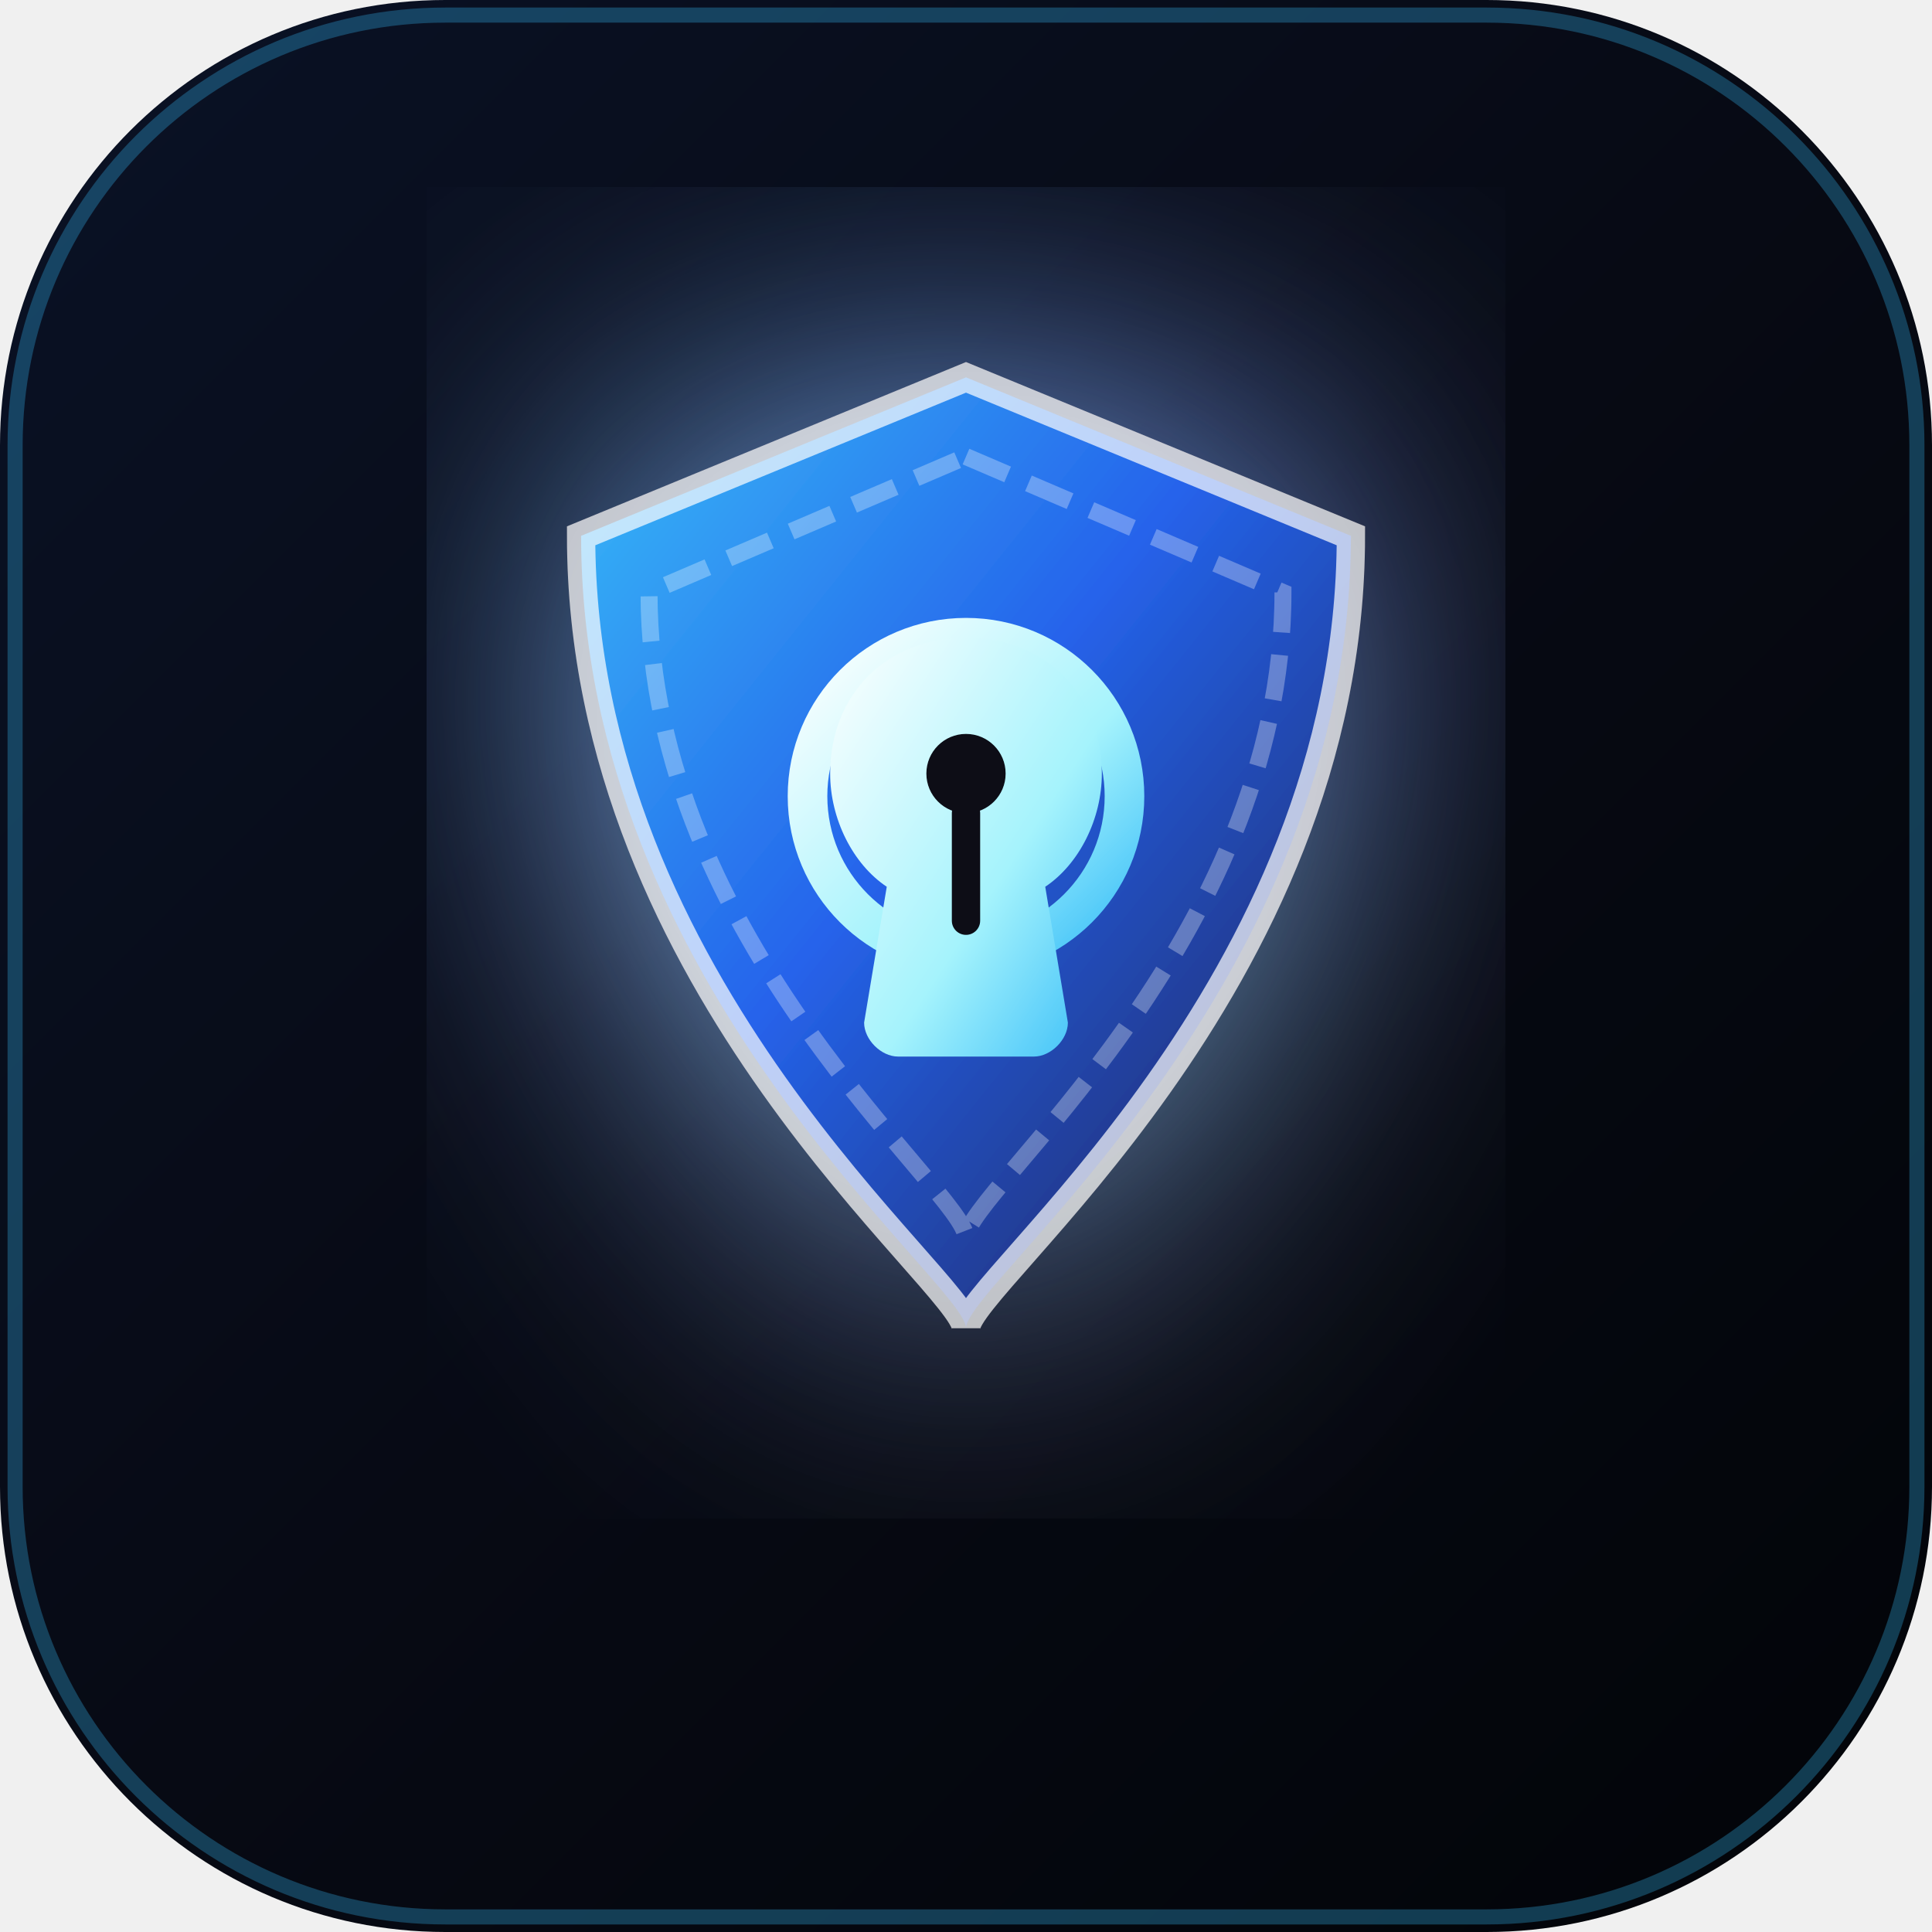
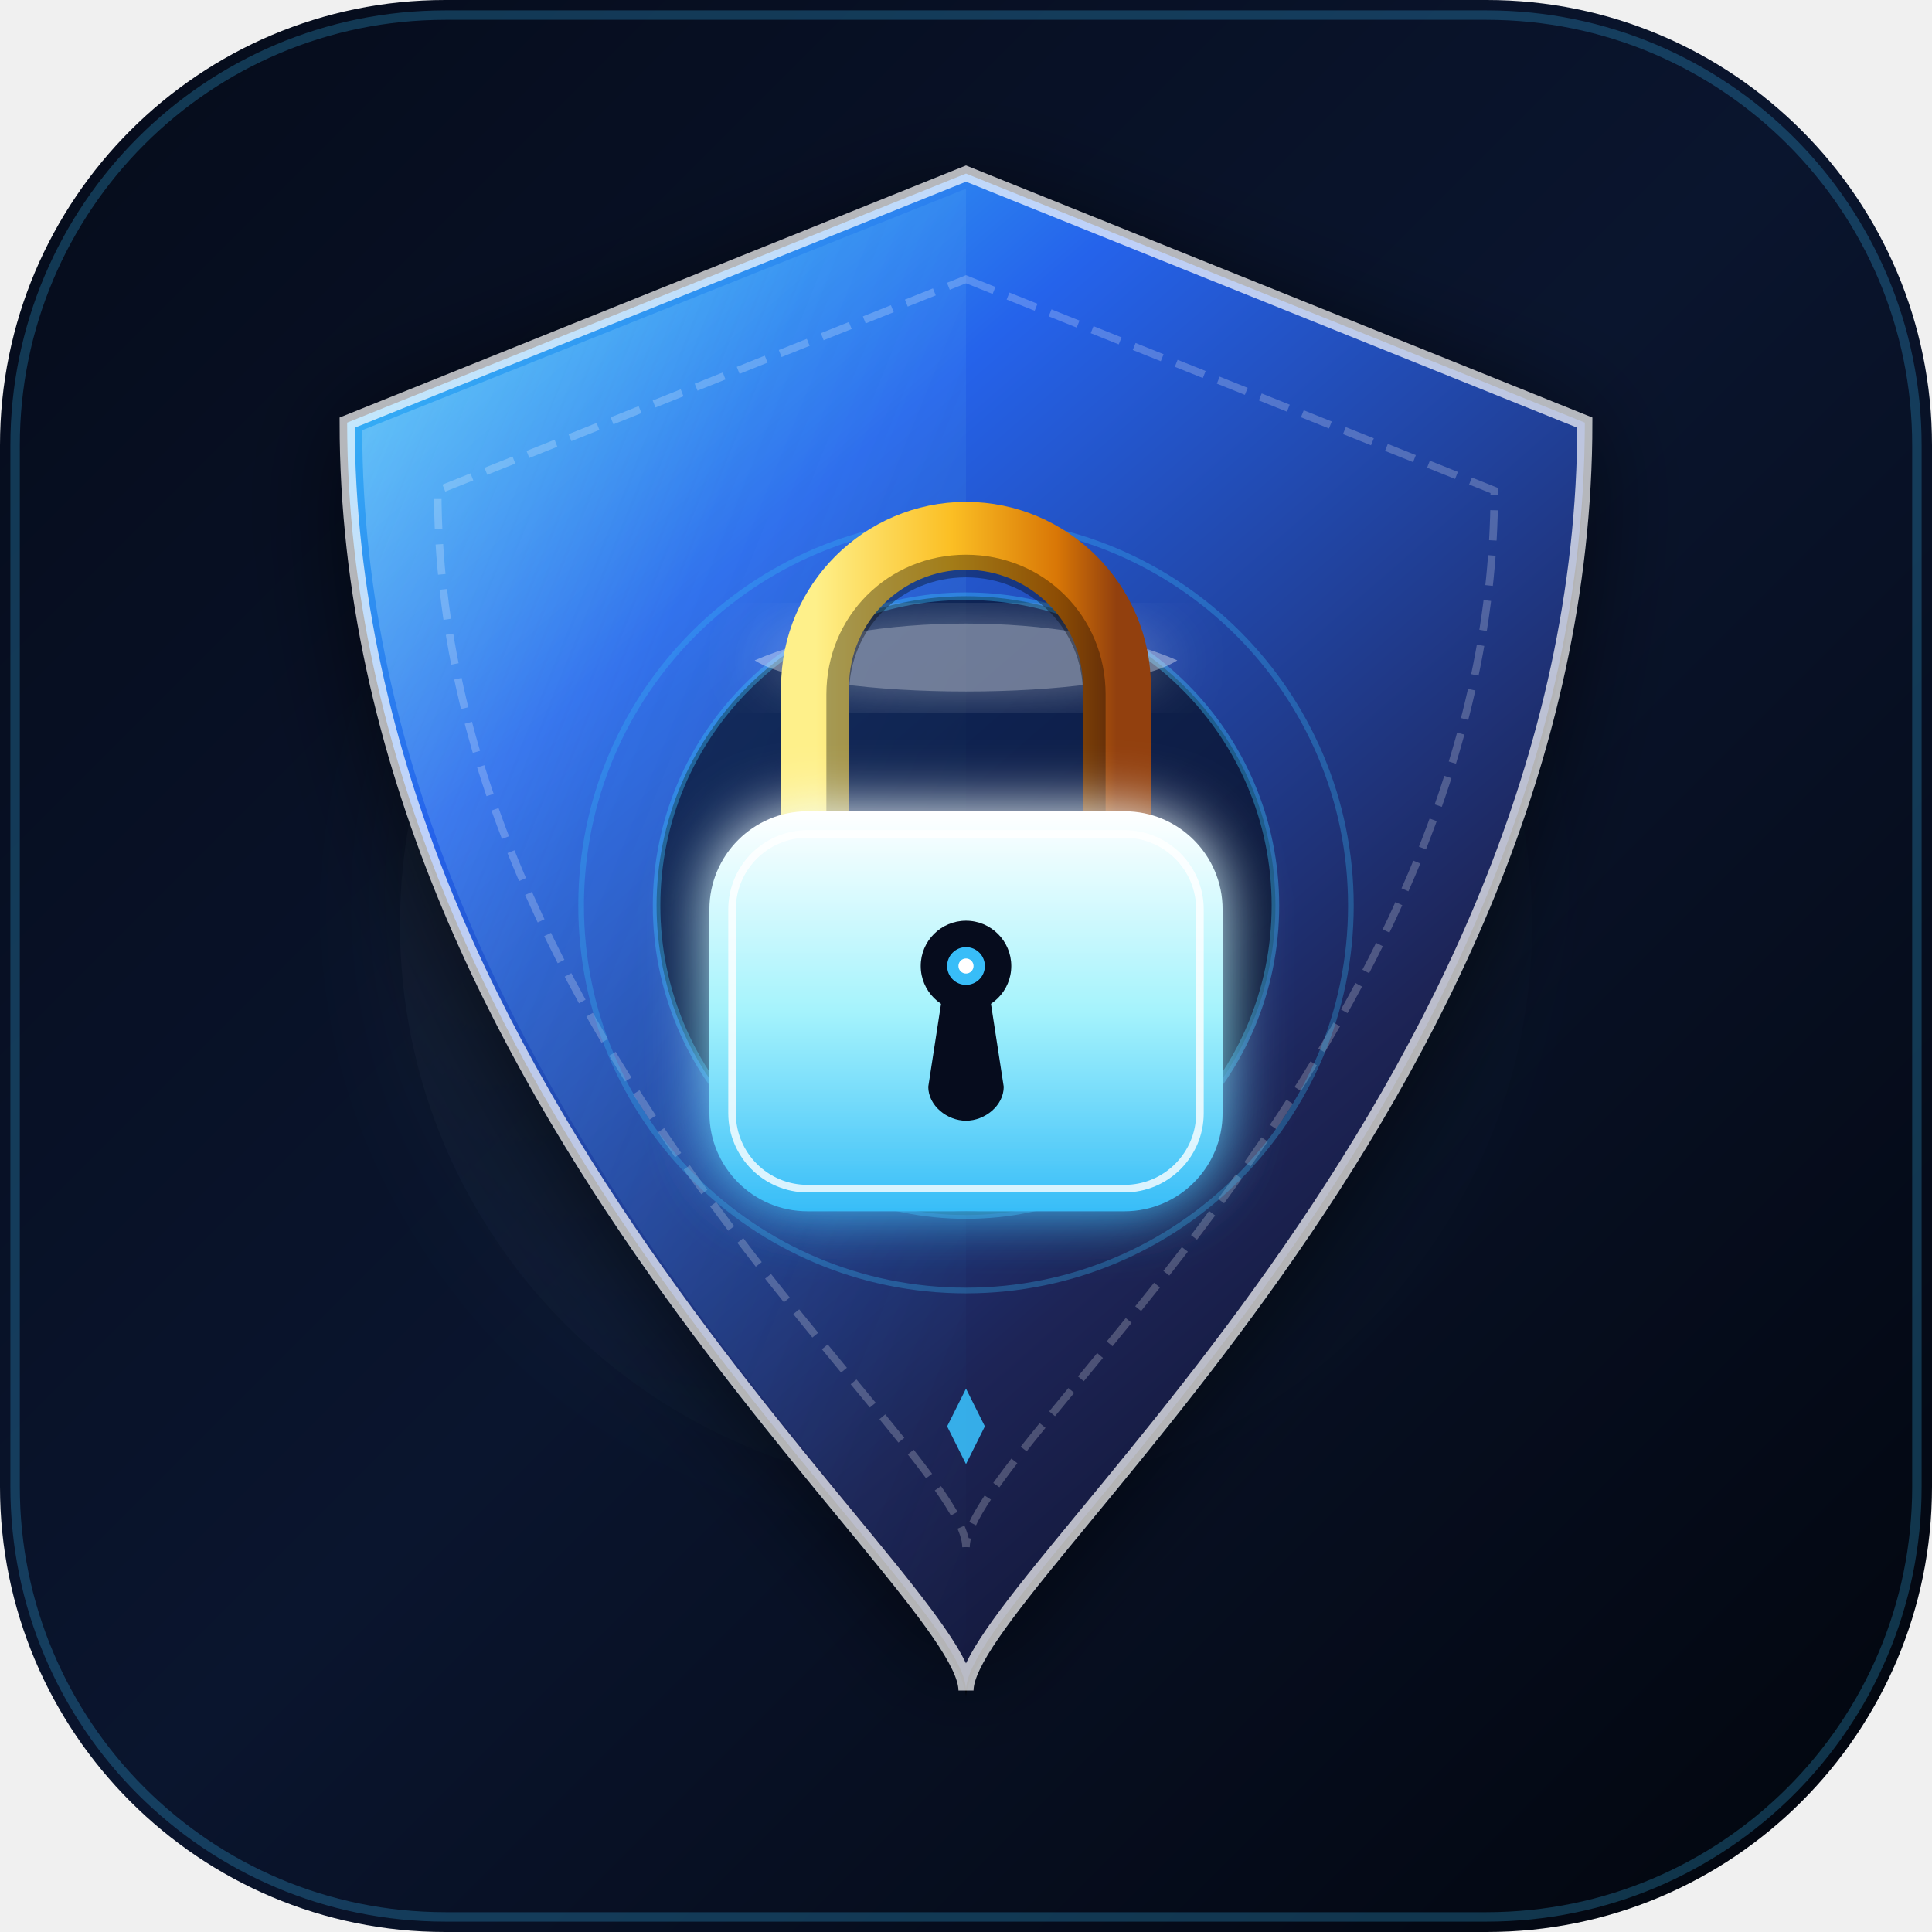
<svg xmlns="http://www.w3.org/2000/svg" viewBox="0 0 512 512">
  <defs>
    <linearGradient id="bgGrad" x1="0%" y1="0%" x2="100%" y2="100%">
-       <stop offset="0%" stop-color="#0a1226" />
-       <stop offset="50%" stop-color="#070a14" />
-       <stop offset="100%" stop-color="#020408" />
+       <stop offset="0%" stop-color="#050b1a" />
+       <stop offset="50%" stop-color="#0a152e" />
+       <stop offset="100%" stop-color="#02050c" />
    </linearGradient>
-     <linearGradient id="shieldGrad" x1="0%" y1="0%" x2="100%" y2="100%">
+     <linearGradient id="shieldArmorGrad" x1="15%" y1="0%" x2="85%" y2="100%">
      <stop offset="0%" stop-color="#38bdf8" />
-       <stop offset="45%" stop-color="#2563eb" />
-       <stop offset="100%" stop-color="#1e1b4b" />
+       <stop offset="25%" stop-color="#2563eb" />
+       <stop offset="70%" stop-color="#1d2456" />
+       <stop offset="100%" stop-color="#090d1f" />
    </linearGradient>
-     <linearGradient id="lockCoreGrad" x1="0%" y1="0%" x2="100%" y2="100%">
+     <linearGradient id="facetLight" x1="0%" y1="0%" x2="100%" y2="100%">
+       <stop offset="0%" stop-color="#ffffff" stop-opacity="0.8" />
+       <stop offset="40%" stop-color="#a5f3fc" stop-opacity="0.3" />
+       <stop offset="100%" stop-color="#38bdf8" stop-opacity="0" />
+     </linearGradient>
+     <linearGradient id="goldShackle" x1="0%" y1="0%" x2="100%" y2="0%">
+       <stop offset="0%" stop-color="#fef08a" />
+       <stop offset="45%" stop-color="#fbbf24" />
+       <stop offset="80%" stop-color="#d97706" />
+       <stop offset="100%" stop-color="#92400e" />
+     </linearGradient>
+     <linearGradient id="quantumCore" x1="0%" y1="0%" x2="0%" y2="100%">
      <stop offset="0%" stop-color="#ffffff" />
-       <stop offset="60%" stop-color="#a5f3fc" />
+       <stop offset="50%" stop-color="#a5f3fc" />
      <stop offset="100%" stop-color="#38bdf8" />
    </linearGradient>
-     <filter id="glow" x="-20%" y="-20%" width="140%" height="140%">
-       <feGaussianBlur stdDeviation="16" result="blur" />
+     <filter id="cyberGlow" x="-20%" y="-20%" width="140%" height="140%">
+       <feGaussianBlur stdDeviation="14" result="blur" />
      <feComposite in="SourceGraphic" in2="blur" operator="over" />
+     </filter>
+     <filter id="coreFlare" x="-30%" y="-30%" width="160%" height="160%">
+       <feGaussianBlur stdDeviation="8" result="flare" />
+       <feComposite in="SourceGraphic" in2="flare" operator="over" />
    </filter>
  </defs>
  <rect width="512" height="512" rx="118" fill="url(#bgGrad)" />
-   <rect width="504" height="504" x="4" y="4" rx="114" fill="none" stroke="rgba(56,189,248,0.3)" stroke-width="4" />
-   <g transform="translate(106, 76) scale(3)" filter="url(#glow)">
-     <path d="M50 8 L84 22 C84 62 50 88 50 92 C50 88 16 62 16 22 Z" fill="url(#shieldGrad)" stroke="rgba(255,255,255,0.7)" stroke-width="2.5" />
-     <path d="M50 15 L78 27 C78 58 50 80 50 84 C50 80 22 58 22 27 Z" fill="none" stroke="rgba(255,255,255,0.3)" stroke-width="1.5" stroke-dasharray="4 2" />
-     <circle cx="50" cy="45" r="14" fill="none" stroke="url(#lockCoreGrad)" stroke-width="3.5" />
-     <path d="M50 31 C43 31 38 36 38 43 C38 47 40 51 43 53 L41 65 C41 66.5 42.5 68 44 68 L56 68 C57.5 68 59 66.5 59 65 L57 53 C60 51 62 47 62 43 C62 36 57 31 50 31 Z" fill="url(#lockCoreGrad)" />
-     <circle cx="50" cy="43" r="3.5" fill="#070a14" />
-     <path d="M50 46.5 L50 56" stroke="#070a14" stroke-width="2.5" stroke-linecap="round" />
+   <rect width="504" height="504" x="4" y="4" rx="114" fill="none" stroke="rgba(56,189,248,0.25)" stroke-width="2.5" />
+   <circle cx="256" cy="245" r="150" fill="url(#facetLight)" opacity="0.08" filter="url(#cyberGlow)" />
+   <g id="shieldEmblem">
+     <path d="M256 50 L420 115 C420 295 256 422 256 450 C256 422 92 295 92 115 Z" fill="rgba(0,0,0,0.65)" filter="url(#cyberGlow)" />
+     <path d="M256 46 L420 112 C420 292 256 420 256 448 C256 420 92 292 92 112 Z" fill="url(#shieldArmorGrad)" stroke="rgba(255,255,255,0.7)" stroke-width="4" />
+     <path d="M256 50 L96 114 C96 290 256 418 256 444 Z" fill="url(#facetLight)" opacity="0.35" />
+     <path d="M256 74 L396 130 C396 276 256 384 256 410 C256 384 116 276 116 130 Z" fill="none" stroke="rgba(255,255,255,0.22)" stroke-width="2" stroke-dasharray="8 4" />
+     <circle cx="256" cy="240" r="102" fill="none" stroke="rgba(56,189,248,0.3)" stroke-width="1.5" />
+     <circle cx="256" cy="240" r="82" fill="rgba(6,16,38,0.7)" stroke="rgba(56,189,248,0.4)" stroke-width="2" />
+     <path d="M200 175 C230 162 282 162 312 175 C295 186 217 186 200 175 Z" fill="#ffffff" opacity="0.4" filter="url(#coreFlare)" />
+     <path d="M216 230 L216 182 C216 160 234 142 256 142 C278 142 296 160 296 182 L296 230" fill="none" stroke="url(#goldShackle)" stroke-width="18" stroke-linecap="round" />
+     <path d="M222 225 L222 184 C222 165 237 150 256 150 C275 150 290 165 290 184 L290 225" fill="none" stroke="rgba(0,0,0,0.35)" stroke-width="6" stroke-linecap="round" />
+     <rect x="188" y="215" width="136" height="106" rx="26" fill="url(#quantumCore)" filter="url(#coreFlare)" />
+     <rect x="194" y="221" width="124" height="94" rx="20" fill="none" stroke="rgba(255,255,255,0.8)" stroke-width="2" />
+     <circle cx="256" cy="256" r="12" fill="#060c1d" />
+     <path d="M250 262 L262 262 L266 288 C266 293 261 297 256 297 C251 297 246 293 246 288 Z" fill="#060c1d" />
+     <circle cx="256" cy="256" r="5" fill="#38bdf8" />
+     <circle cx="256" cy="256" r="2" fill="#ffffff" />
+     <g stroke="url(#quantumCore)" stroke-width="3" stroke-linecap="round" opacity="0.85">
+       <line x1="148" y1="230" x2="168" y2="230" />
+       <line x1="140" y1="245" x2="168" y2="245" />
+       <line x1="148" y1="260" x2="168" y2="260" />
+       <line x1="344" y1="230" x2="364" y2="230" />
+       <line x1="344" y1="245" x2="372" y2="245" />
+       <line x1="344" y1="260" x2="364" y2="260" />
+     </g>
+     <polygon points="256,368 261,378 256,388 251,378" fill="#38bdf8" opacity="0.9" />
  </g>
</svg>
